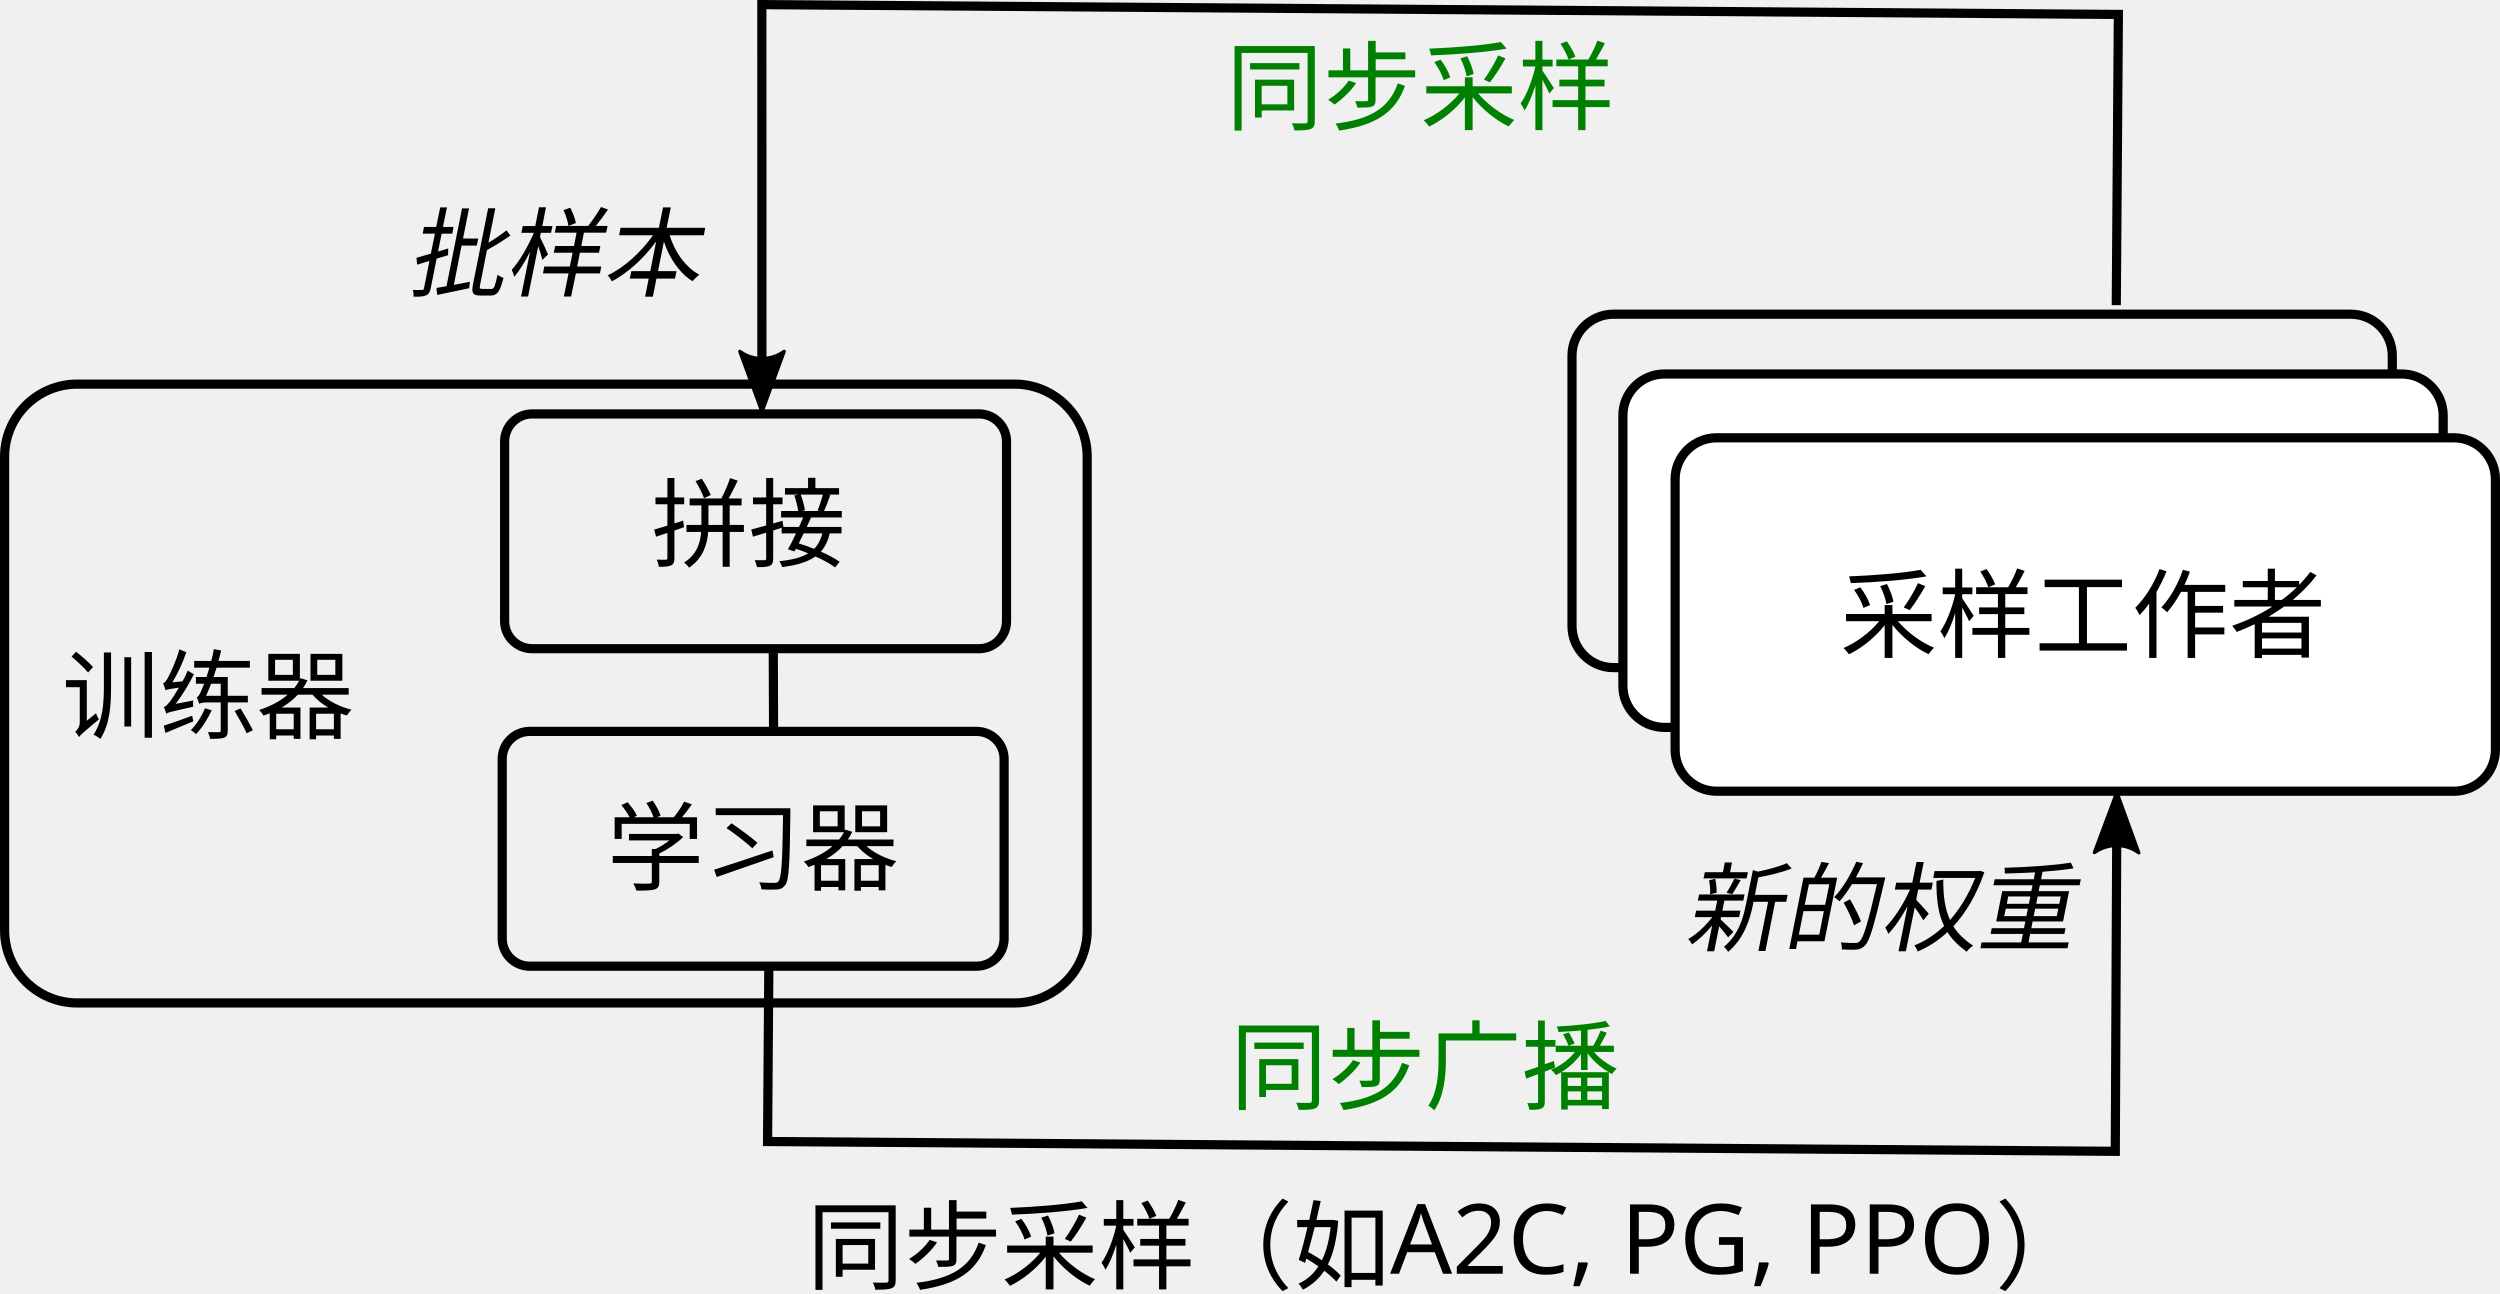
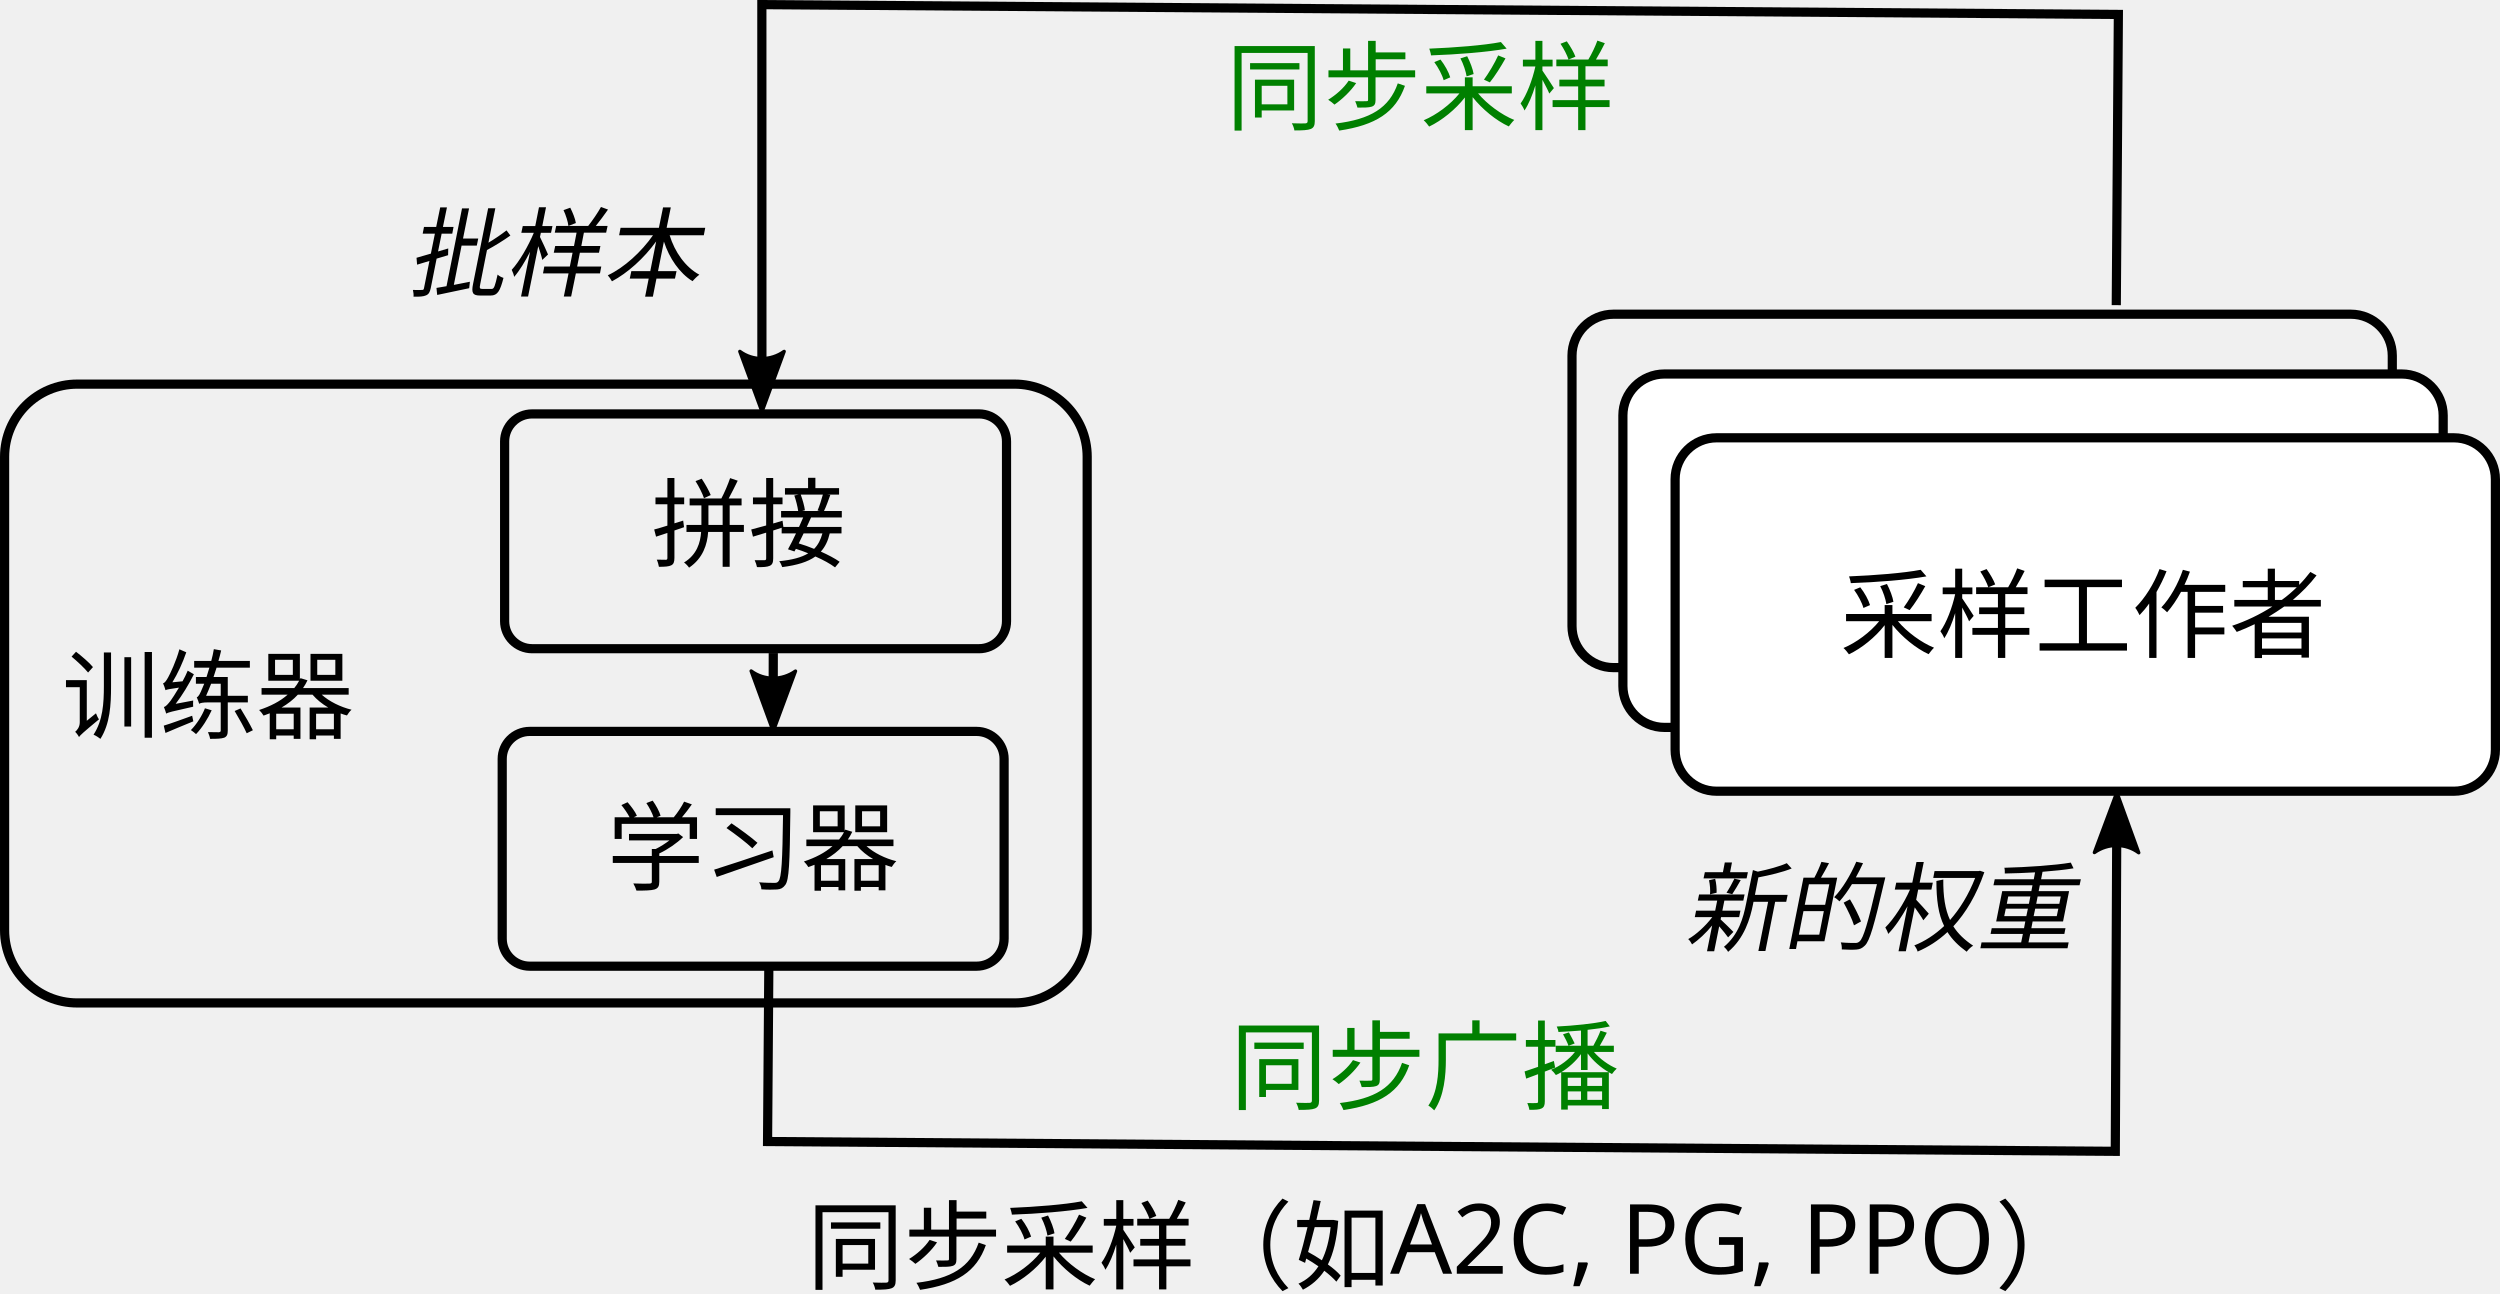
<svg xmlns="http://www.w3.org/2000/svg" width="272.18mm" height="140.781mm" viewBox="0 0 272.18 140.781" version="1.1" id="svg5">
  <defs id="defs2">
    <marker style="overflow:visible" id="Arrow2Mend" refX="0" refY="0" orient="auto">
      <path transform="scale(-0.6)" d="M 8.719,4.034 -2.207,0.016 8.719,-4.002 c -1.745,2.372 -1.735,5.617 -6e-7,8.035 z" style="fill:context-stroke;fill-rule:evenodd;stroke:context-stroke;stroke-width:0.625;stroke-linejoin:round" id="path17874" />
    </marker>
    <marker style="overflow:visible" id="Arrow1Lend" refX="0" refY="0" orient="auto">
      <path transform="matrix(-0.8,0,0,-0.8,-10,0)" style="fill:context-stroke;fill-rule:evenodd;stroke:context-stroke;stroke-width:1pt" d="M 0,0 5,-5 -12.5,0 5,5 Z" id="path17850" />
    </marker>
  </defs>
  <g id="layer1" transform="translate(-2.830188,53.17088)">
    <g id="layer1-2" transform="translate(27.26756,-90.99632)">
      <rect style="fill:#ff0000;fill-opacity:0;stroke:#000000;stroke-width:1;stroke-linejoin:round;stroke-miterlimit:4;stroke-dasharray:none" id="rect2439" width="117.863" height="67.372" x="-23.937" y="79.646" ry="7.906" />
      <text xml:space="preserve" style="font-style:normal;font-weight:normal;font-size:10.583px;line-height:1.25;font-family:sans-serif;fill:#000000;fill-opacity:1;stroke:none;stroke-width:0.265" x="-17.677" y="117.435" id="text3785">
        <tspan id="tspan3783" style="stroke-width:0.265" x="-17.677" y="117.435">训练器</tspan>
      </text>
      <rect style="fill:#ff0000;fill-opacity:0;stroke:#000000;stroke-width:1;stroke-linejoin:round;stroke-miterlimit:4;stroke-dasharray:none" id="rect2439-8" width="54.642" height="25.561" x="30.502" y="82.89" ry="3" />
      <text xml:space="preserve" style="font-style:normal;font-weight:normal;font-size:10.583px;line-height:1.25;font-family:sans-serif;fill:#000000;fill-opacity:1;stroke:none;stroke-width:0.265" x="46.49" y="98.736" id="text3785-5">
        <tspan id="tspan3783-0" style="stroke-width:0.265" x="46.49" y="98.736">拼接</tspan>
      </text>
      <rect style="fill:#ff0000;fill-opacity:0;stroke:#000000;stroke-width:1;stroke-linejoin:round;stroke-miterlimit:4;stroke-dasharray:none" id="rect2439-8-9" width="54.642" height="25.561" x="30.239" y="117.455" ry="3" />
      <text xml:space="preserve" style="font-style:normal;font-weight:normal;font-size:10.583px;line-height:1.25;font-family:sans-serif;fill:#000000;fill-opacity:1;stroke:none;stroke-width:0.265" x="41.635" y="133.928" id="text3785-5-6">
        <tspan id="tspan3783-0-3" style="stroke-width:0.265" x="41.635" y="133.928">学习器</tspan>
      </text>
      <rect style="fill:#ff0000;fill-opacity:0;stroke:#000000;stroke-width:1;stroke-linejoin:round" id="rect2439-9-8" width="89.306" height="38.476" x="146.71" y="72.034" ry="4.515" />
      <rect style="fill:#ffffff;fill-opacity:1;stroke:#000000;stroke-width:1;stroke-linejoin:round" id="rect2439-9-0" width="89.306" height="38.476" x="152.25" y="78.543" ry="4.515" />
      <rect style="fill:#ffffff;fill-opacity:1;stroke:#000000;stroke-width:1;stroke-linejoin:round" id="rect2439-9" width="89.306" height="38.476" x="157.936" y="85.49" ry="4.515" />
      <text xml:space="preserve" style="font-style:normal;font-weight:normal;font-size:10.583px;line-height:1.25;font-family:sans-serif;fill:#000000;fill-opacity:1;stroke:none;stroke-width:0.265" x="175.908" y="108.624" id="text3785-3">
        <tspan id="tspan3783-9" style="stroke-width:0.265" x="175.908" y="108.624">采样工作者</tspan>
      </text>
      <path style="fill:none;stroke:#000000;stroke-width:1;stroke-linecap:butt;stroke-linejoin:miter;stroke-miterlimit:4;stroke-dasharray:none;stroke-opacity:1;marker-end:url(#Arrow2Mend)" d="m 59.266,143.174 -0.138,18.931 146.731,1.067 0.172,-37.752" id="path17845" />
-       <path style="fill:none;stroke:#000000;stroke-width:1;stroke-linecap:butt;stroke-linejoin:miter;stroke-miterlimit:4;stroke-dasharray:none;stroke-opacity:1" d="m 59.751,108.926 0.032,8.82" id="path18293" />
+       <path style="fill:none;stroke:#000000;stroke-width:1;stroke-linecap:butt;stroke-linejoin:miter;stroke-miterlimit:4;stroke-dasharray:none;stroke-opacity:1;marker-end:url(#Arrow2Mend)" d="m 59.751,108.926 -0.015,7.191" id="path18293" />
      <path style="fill:none;stroke:#000000;stroke-width:1;stroke-linecap:butt;stroke-linejoin:miter;stroke-miterlimit:4;stroke-dasharray:none;stroke-opacity:1;marker-end:url(#Arrow2Mend)" d="M 205.965,71.048 206.194,39.397 58.507,38.329 58.513,81.318" id="path18295" />
      <text xml:space="preserve" style="font-style:normal;font-weight:normal;font-size:10.583px;line-height:1.25;font-family:sans-serif;fill:#000000;fill-opacity:1;stroke:none;stroke-width:0.265" x="19.943" y="69.281" id="text19014">
        <tspan id="tspan19012" style="font-style:italic;font-variant:normal;font-weight:normal;font-stretch:normal;font-family:sans-serif;-inkscape-font-specification:'sans-serif Italic';stroke-width:0.265" x="19.943" y="69.281">批样本</tspan>
      </text>
      <text xml:space="preserve" style="font-style:normal;font-weight:normal;font-size:10.583px;line-height:1.25;font-family:sans-serif;fill:#000000;fill-opacity:1;stroke:none;stroke-width:0.265" x="158.968" y="140.566" id="text19014-1">
        <tspan id="tspan19012-1" style="font-style:italic;font-variant:normal;font-weight:normal;font-stretch:normal;font-family:sans-serif;-inkscape-font-specification:'sans-serif Italic';stroke-width:0.265" x="158.968" y="140.566">新的权重</tspan>
      </text>
      <text xml:space="preserve" style="font-style:normal;font-weight:normal;font-size:10.583px;line-height:1.25;font-family:sans-serif;fill:#000000;fill-opacity:1;stroke:none;stroke-width:0.265" x="109.501" y="157.804" id="text19014-1-5">
        <tspan id="tspan19012-1-9" style="font-style:normal;font-variant:normal;font-weight:normal;font-stretch:normal;font-family:sans-serif;-inkscape-font-specification:sans-serif;fill:#008000;stroke-width:0.265" x="109.501" y="157.804">同步广播</tspan>
      </text>
      <text xml:space="preserve" style="font-style:normal;font-weight:normal;font-size:10.583px;line-height:1.25;font-family:sans-serif;fill:#000000;fill-opacity:1;stroke:none;stroke-width:0.265" x="109.035" y="51.167" id="text19014-1-5-8">
        <tspan id="tspan19012-1-9-4" style="font-style:normal;font-variant:normal;font-weight:normal;font-stretch:normal;font-family:sans-serif;-inkscape-font-specification:sans-serif;fill:#008000;stroke-width:0.265" x="109.035" y="51.167">同步采样</tspan>
      </text>
      <text xml:space="preserve" style="font-style:normal;font-weight:normal;font-size:10.583px;line-height:1.25;font-family:sans-serif;fill:#000000;fill-opacity:1;stroke:none;stroke-width:0.265" x="63.407" y="177.376" id="text19014-8">
        <tspan id="tspan19012-5" style="stroke-width:0.265" x="63.407" y="177.376">同步采样（如A2C, PG, PPO）</tspan>
      </text>
    </g>
  </g>
</svg>
